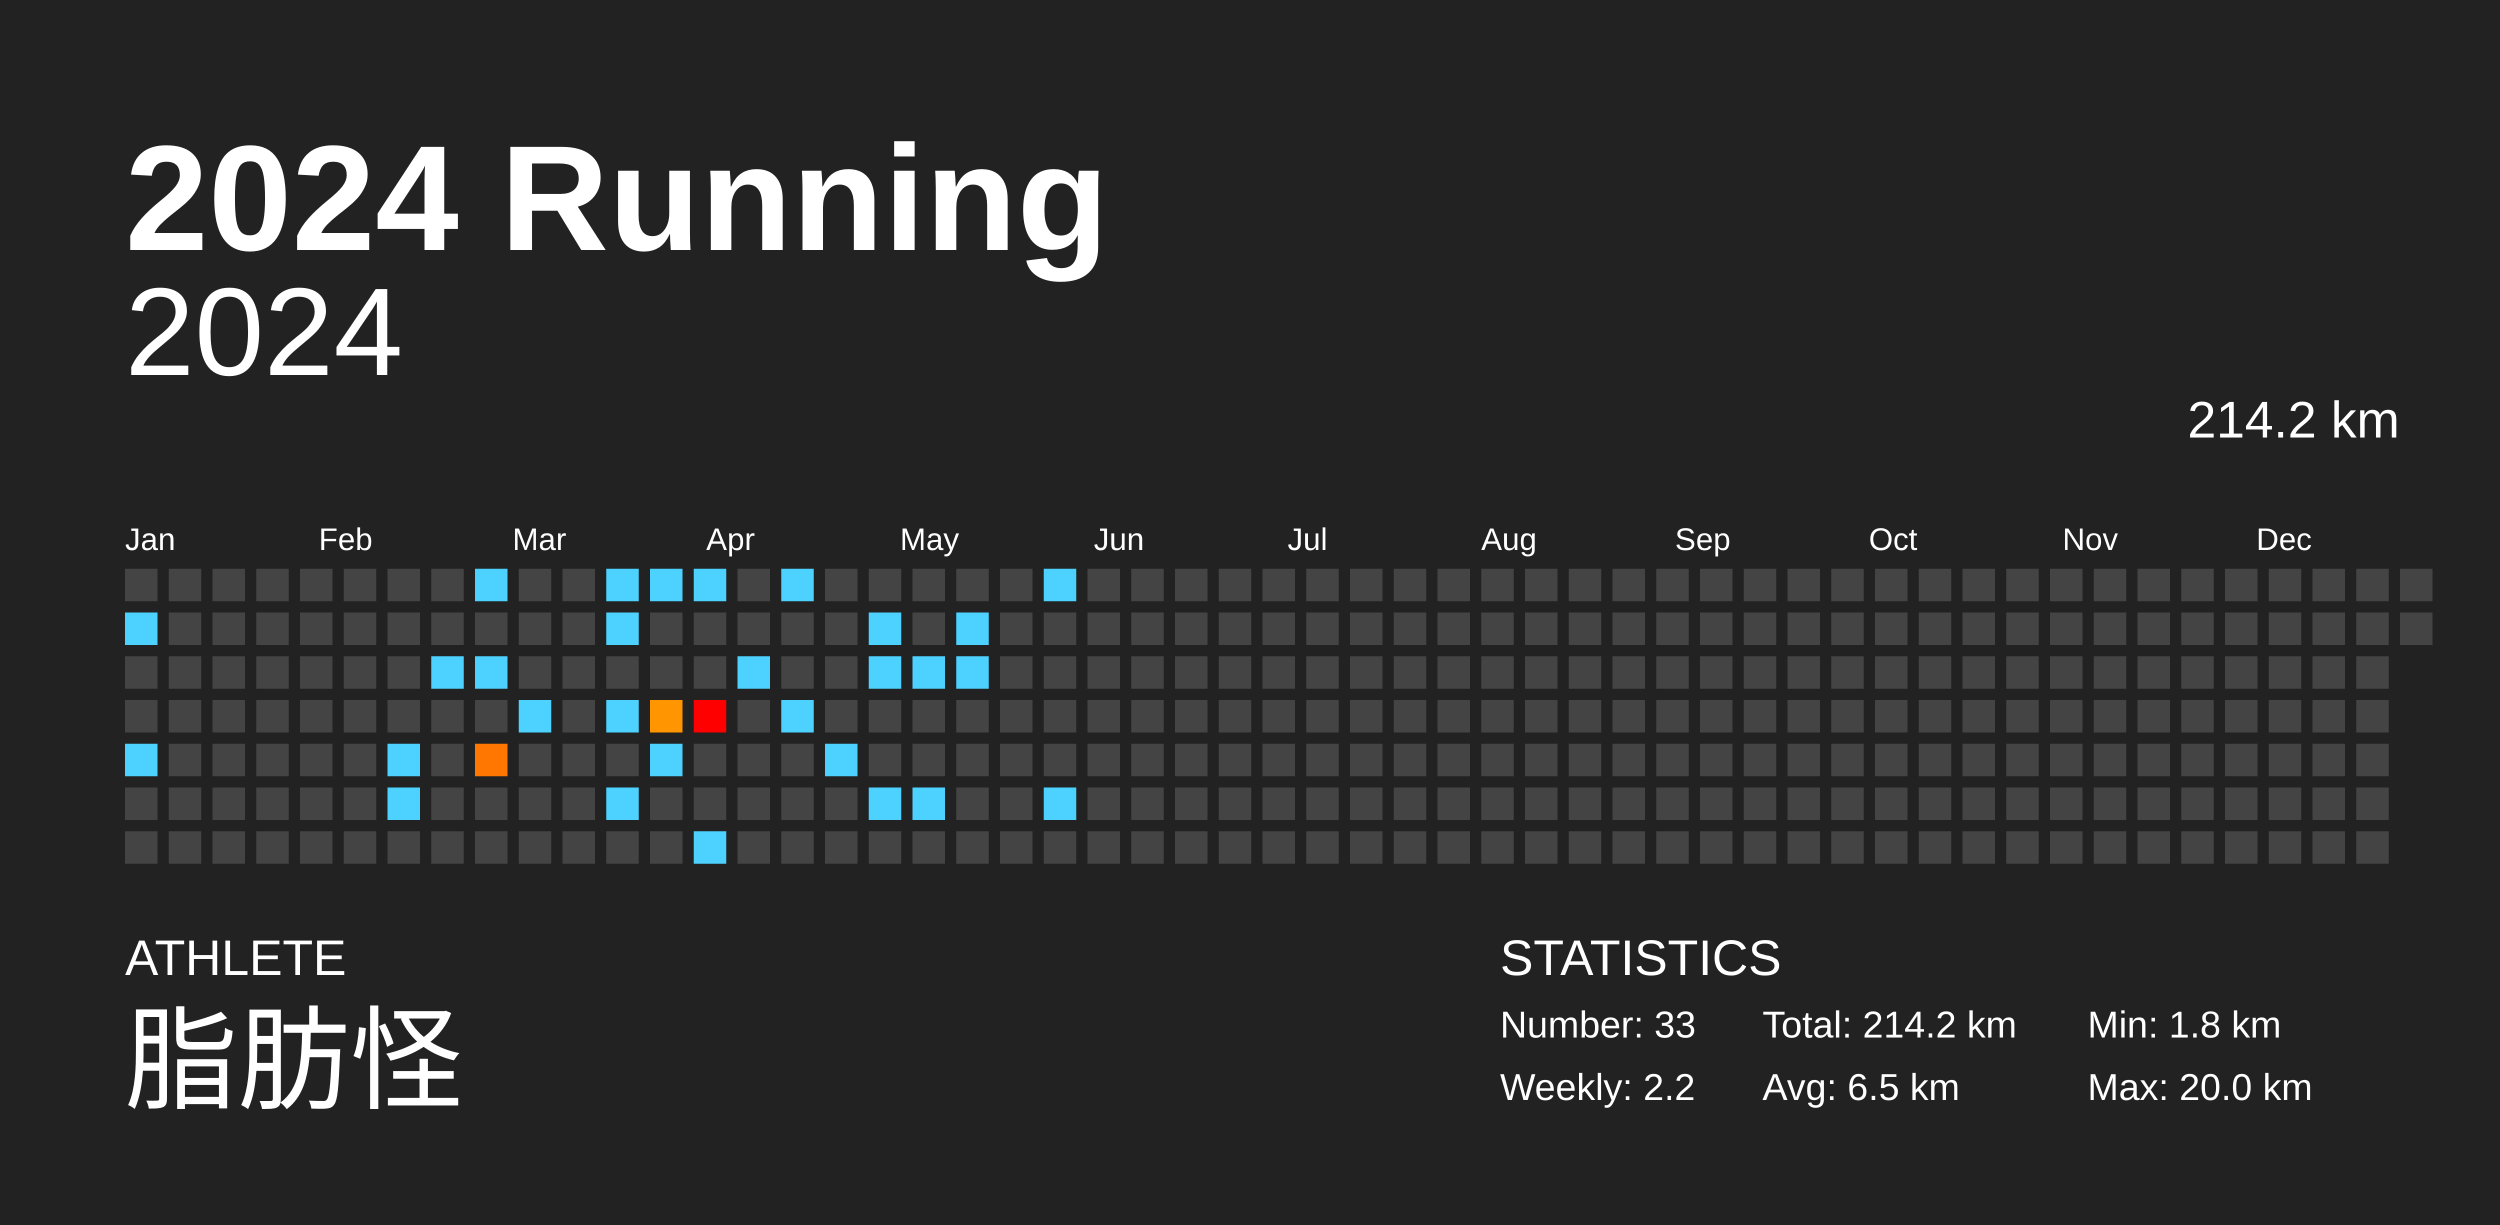
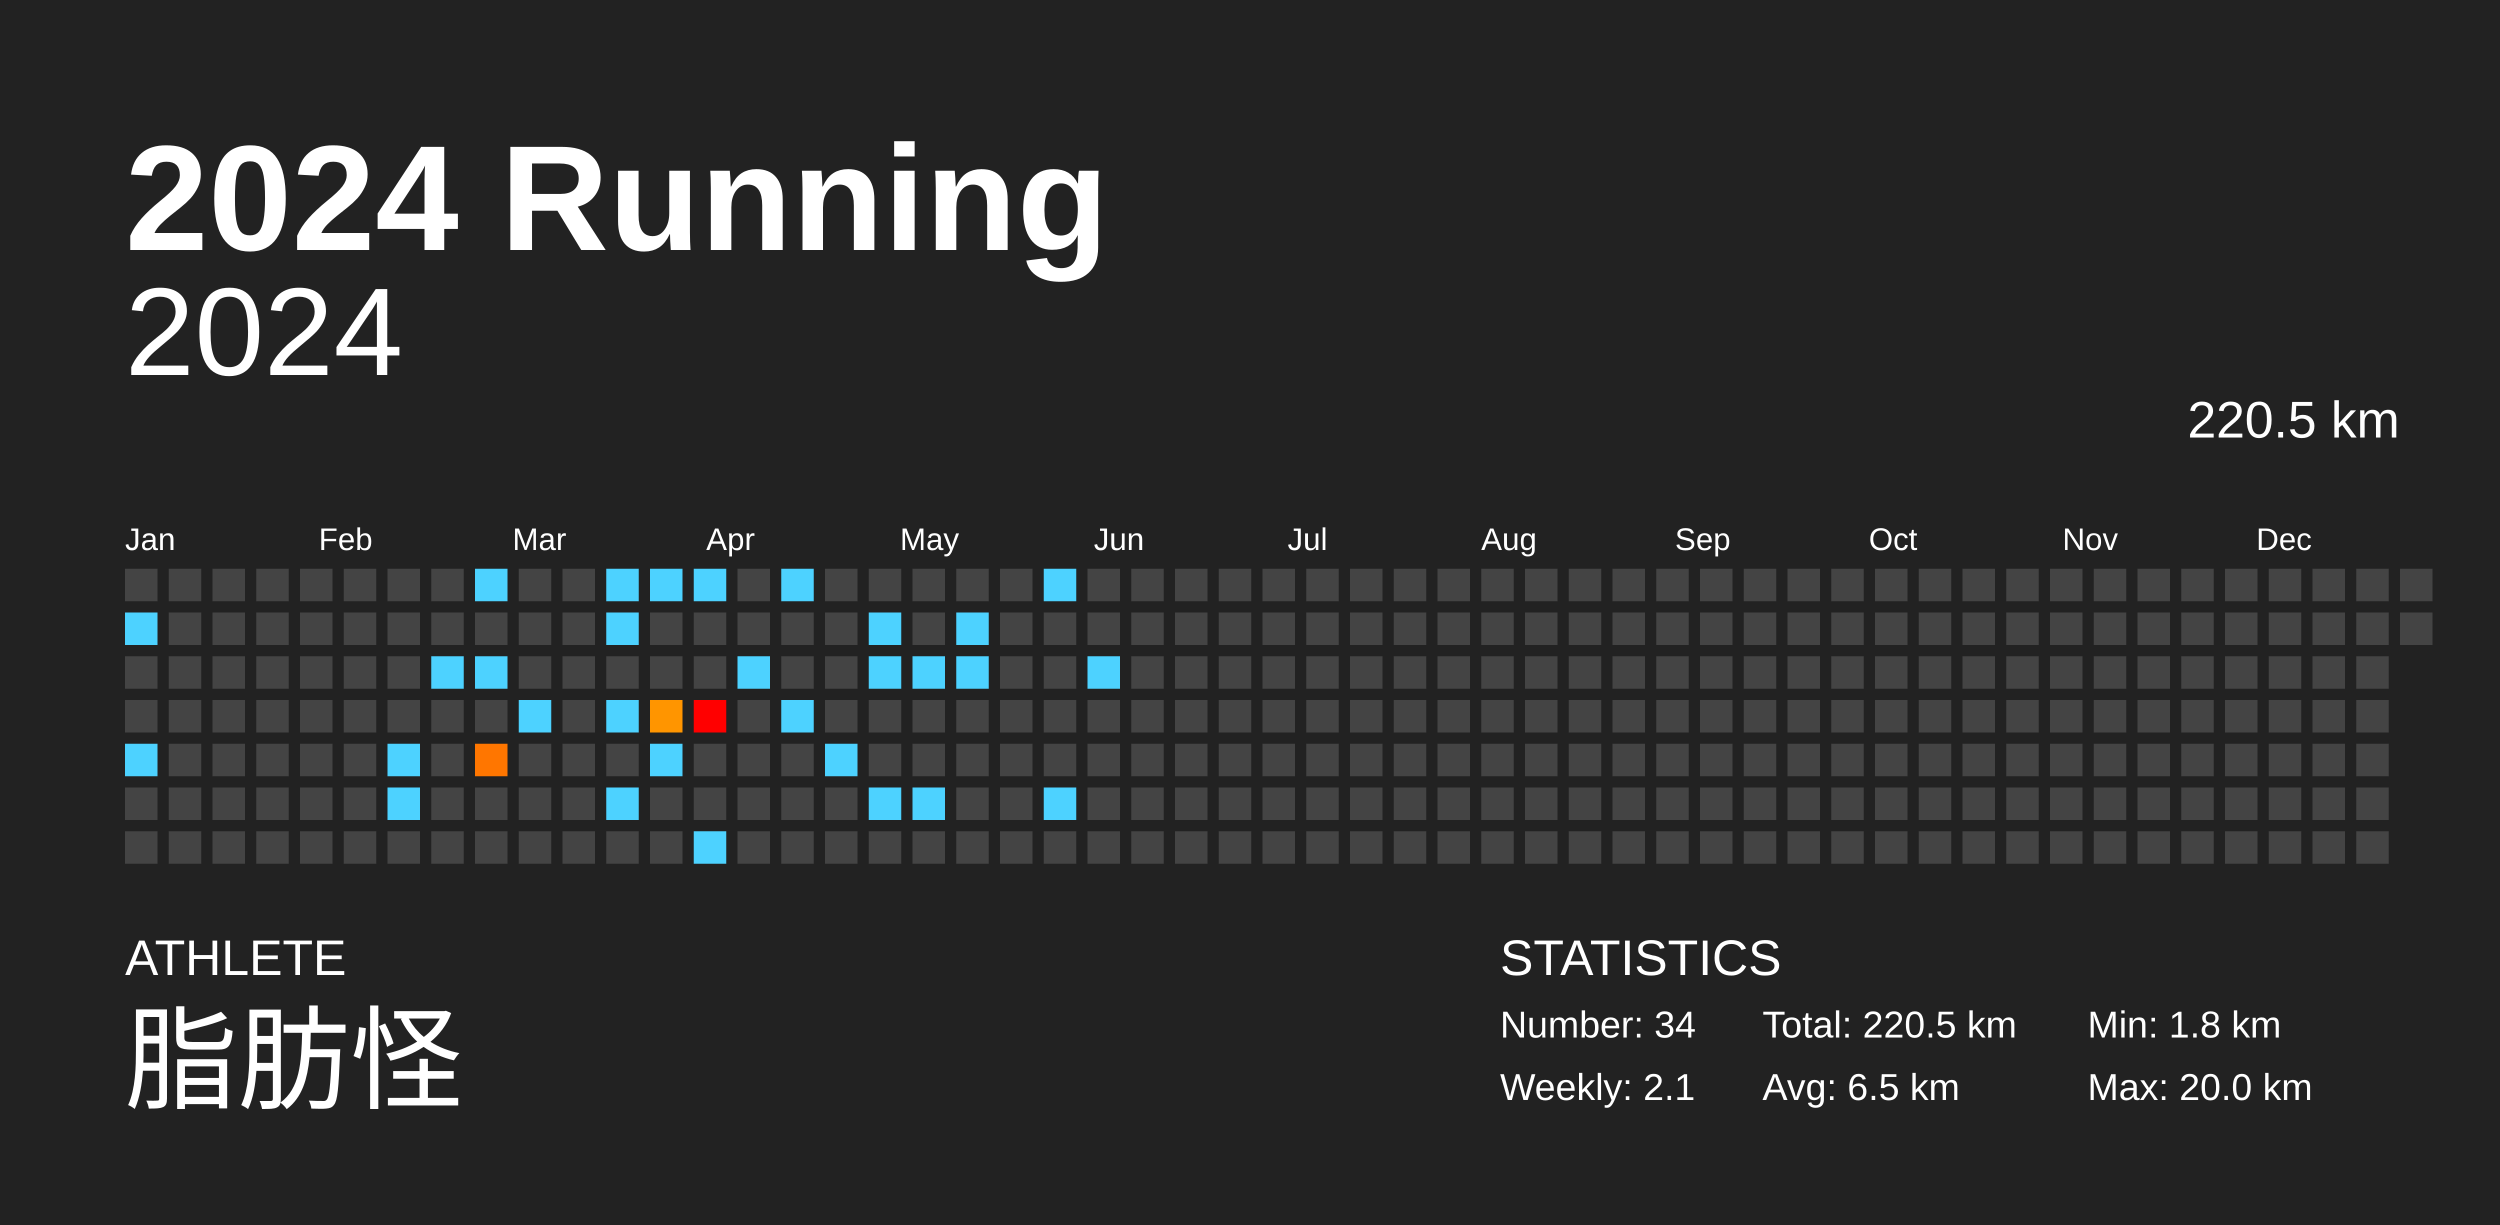
<svg xmlns="http://www.w3.org/2000/svg" baseProfile="full" height="98mm" version="1.1" viewBox="0,0,200,98" width="200mm">
  <defs />
  <rect fill="#222222" height="98" width="200" x="0" y="0" />
  <text fill="#FFFFFF" style="font-size:12px; font-family:Arial; font-weight:bold;" x="10" y="20">2024 Running</text>
  <text fill="#FFFFFF" style="font-size:4px; font-family:Arial" x="10" y="78">ATHLETE</text>
  <text fill="#FFFFFF" style="font-size:9px; font-family:Arial" x="10" y="88">脂肪怪</text>
  <text fill="#FFFFFF" style="font-size:4px; font-family:Arial" x="120" y="78">STATISTICS</text>
-   <text fill="#FFFFFF" style="font-size:3px; font-family:Arial" x="120" y="83">Number: 33</text>
-   <text fill="#FFFFFF" style="font-size:3px; font-family:Arial" x="120" y="88">Weekly: 2.2</text>
-   <text fill="#FFFFFF" style="font-size:3px; font-family:Arial" x="141" y="83">Total: 214.2 km</text>
+   <text fill="#FFFFFF" style="font-size:3px; font-family:Arial" x="120" y="83">Number: 34</text>
+   <text fill="#FFFFFF" style="font-size:3px; font-family:Arial" x="120" y="88">Weekly: 2.1</text>
+   <text fill="#FFFFFF" style="font-size:3px; font-family:Arial" x="141" y="83">Total: 220.5 km</text>
  <text fill="#FFFFFF" style="font-size:3px; font-family:Arial" x="141" y="88">Avg: 6.5 km</text>
  <text fill="#FFFFFF" style="font-size:3px; font-family:Arial" x="167" y="83">Min: 1.8 km</text>
  <text fill="#FFFFFF" style="font-size:3px; font-family:Arial" x="167" y="88">Max: 20.0 km</text>
  <text alignment-baseline="hanging" fill="#FFFFFF" style="font-size:10.0px; font-family:Arial;" x="10" y="30">2024</text>
-   <text alignment-baseline="hanging" fill="#FFFFFF" style="font-size:4.125px; font-family:Arial;" x="175" y="35">214.2 km</text>
+   <text alignment-baseline="hanging" fill="#FFFFFF" style="font-size:4.125px; font-family:Arial;" x="175" y="35">220.5 km</text>
  <text fill="#FFFFFF" style="font-size:2.5px; font-family:Arial" x="10.0" y="44">Jan</text>
  <text fill="#FFFFFF" style="font-size:2.5px; font-family:Arial" x="25.5" y="44">Feb</text>
  <text fill="#FFFFFF" style="font-size:2.5px; font-family:Arial" x="41.0" y="44">Mar</text>
  <text fill="#FFFFFF" style="font-size:2.5px; font-family:Arial" x="56.5" y="44">Apr</text>
  <text fill="#FFFFFF" style="font-size:2.5px; font-family:Arial" x="72.0" y="44">May</text>
  <text fill="#FFFFFF" style="font-size:2.5px; font-family:Arial" x="87.5" y="44">Jun</text>
  <text fill="#FFFFFF" style="font-size:2.5px; font-family:Arial" x="103.0" y="44">Jul</text>
  <text fill="#FFFFFF" style="font-size:2.5px; font-family:Arial" x="118.5" y="44">Aug</text>
  <text fill="#FFFFFF" style="font-size:2.5px; font-family:Arial" x="134.0" y="44">Sep</text>
  <text fill="#FFFFFF" style="font-size:2.5px; font-family:Arial" x="149.5" y="44">Oct</text>
  <text fill="#FFFFFF" style="font-size:2.5px; font-family:Arial" x="165.0" y="44">Nov</text>
  <text fill="#FFFFFF" style="font-size:2.5px; font-family:Arial" x="180.5" y="44">Dec</text>
  <rect fill="#444444" height="2.6" width="2.6" x="10.0" y="45.5" />
  <rect fill="#4dd2ff" height="2.6" width="2.6" x="10.0" y="49.0" />
  <rect fill="#444444" height="2.6" width="2.6" x="10.0" y="52.5" />
  <rect fill="#444444" height="2.6" width="2.6" x="10.0" y="56.0" />
  <rect fill="#4dd2ff" height="2.6" width="2.6" x="10.0" y="59.5" />
  <rect fill="#444444" height="2.6" width="2.6" x="10.0" y="63.0" />
  <rect fill="#444444" height="2.6" width="2.6" x="10.0" y="66.5" />
  <rect fill="#444444" height="2.6" width="2.6" x="13.5" y="45.5" />
  <rect fill="#444444" height="2.6" width="2.6" x="13.5" y="49.0" />
  <rect fill="#444444" height="2.6" width="2.6" x="13.5" y="52.5" />
  <rect fill="#444444" height="2.6" width="2.6" x="13.5" y="56.0" />
  <rect fill="#444444" height="2.6" width="2.6" x="13.5" y="59.5" />
  <rect fill="#444444" height="2.6" width="2.6" x="13.5" y="63.0" />
  <rect fill="#444444" height="2.6" width="2.6" x="13.5" y="66.5" />
  <rect fill="#444444" height="2.6" width="2.6" x="17.0" y="45.5" />
  <rect fill="#444444" height="2.6" width="2.6" x="17.0" y="49.0" />
  <rect fill="#444444" height="2.6" width="2.6" x="17.0" y="52.5" />
  <rect fill="#444444" height="2.6" width="2.6" x="17.0" y="56.0" />
  <rect fill="#444444" height="2.6" width="2.6" x="17.0" y="59.5" />
  <rect fill="#444444" height="2.6" width="2.6" x="17.0" y="63.0" />
  <rect fill="#444444" height="2.6" width="2.6" x="17.0" y="66.5" />
  <rect fill="#444444" height="2.6" width="2.6" x="20.5" y="45.5" />
  <rect fill="#444444" height="2.6" width="2.6" x="20.5" y="49.0" />
  <rect fill="#444444" height="2.6" width="2.6" x="20.5" y="52.5" />
  <rect fill="#444444" height="2.6" width="2.6" x="20.5" y="56.0" />
  <rect fill="#444444" height="2.6" width="2.6" x="20.5" y="59.5" />
  <rect fill="#444444" height="2.6" width="2.6" x="20.5" y="63.0" />
  <rect fill="#444444" height="2.6" width="2.6" x="20.5" y="66.5" />
  <rect fill="#444444" height="2.6" width="2.6" x="24.0" y="45.5" />
  <rect fill="#444444" height="2.6" width="2.6" x="24.0" y="49.0" />
  <rect fill="#444444" height="2.6" width="2.6" x="24.0" y="52.5" />
  <rect fill="#444444" height="2.6" width="2.6" x="24.0" y="56.0" />
  <rect fill="#444444" height="2.6" width="2.6" x="24.0" y="59.5" />
  <rect fill="#444444" height="2.6" width="2.6" x="24.0" y="63.0" />
  <rect fill="#444444" height="2.6" width="2.6" x="24.0" y="66.5" />
  <rect fill="#444444" height="2.6" width="2.6" x="27.5" y="45.5" />
  <rect fill="#444444" height="2.6" width="2.6" x="27.5" y="49.0" />
  <rect fill="#444444" height="2.6" width="2.6" x="27.5" y="52.5" />
  <rect fill="#444444" height="2.6" width="2.6" x="27.5" y="56.0" />
  <rect fill="#444444" height="2.6" width="2.6" x="27.5" y="59.5" />
  <rect fill="#444444" height="2.6" width="2.6" x="27.5" y="63.0" />
  <rect fill="#444444" height="2.6" width="2.6" x="27.5" y="66.5" />
  <rect fill="#444444" height="2.6" width="2.6" x="31.0" y="45.5" />
  <rect fill="#444444" height="2.6" width="2.6" x="31.0" y="49.0" />
  <rect fill="#444444" height="2.6" width="2.6" x="31.0" y="52.5" />
  <rect fill="#444444" height="2.6" width="2.6" x="31.0" y="56.0" />
  <rect fill="#4dd2ff" height="2.6" width="2.6" x="31.0" y="59.5" />
  <rect fill="#4dd2ff" height="2.6" width="2.6" x="31.0" y="63.0" />
  <rect fill="#444444" height="2.6" width="2.6" x="31.0" y="66.5" />
  <rect fill="#444444" height="2.6" width="2.6" x="34.5" y="45.5" />
  <rect fill="#444444" height="2.6" width="2.6" x="34.5" y="49.0" />
  <rect fill="#4dd2ff" height="2.6" width="2.6" x="34.5" y="52.5" />
  <rect fill="#444444" height="2.6" width="2.6" x="34.5" y="56.0" />
  <rect fill="#444444" height="2.6" width="2.6" x="34.5" y="59.5" />
  <rect fill="#444444" height="2.6" width="2.6" x="34.5" y="63.0" />
  <rect fill="#444444" height="2.6" width="2.6" x="34.5" y="66.5" />
  <rect fill="#4dd2ff" height="2.6" width="2.6" x="38.0" y="45.5" />
  <rect fill="#444444" height="2.6" width="2.6" x="38.0" y="49.0" />
  <rect fill="#4dd2ff" height="2.6" width="2.6" x="38.0" y="52.5" />
  <rect fill="#444444" height="2.6" width="2.6" x="38.0" y="56.0" />
  <rect fill="#ff7600" height="2.6" width="2.6" x="38.0" y="59.5" />
  <rect fill="#444444" height="2.6" width="2.6" x="38.0" y="63.0" />
  <rect fill="#444444" height="2.6" width="2.6" x="38.0" y="66.5" />
  <rect fill="#444444" height="2.6" width="2.6" x="41.5" y="45.5" />
  <rect fill="#444444" height="2.6" width="2.6" x="41.5" y="49.0" />
  <rect fill="#444444" height="2.6" width="2.6" x="41.5" y="52.5" />
  <rect fill="#4dd2ff" height="2.6" width="2.6" x="41.5" y="56.0" />
  <rect fill="#444444" height="2.6" width="2.6" x="41.5" y="59.5" />
  <rect fill="#444444" height="2.6" width="2.6" x="41.5" y="63.0" />
  <rect fill="#444444" height="2.6" width="2.6" x="41.5" y="66.5" />
  <rect fill="#444444" height="2.6" width="2.6" x="45.0" y="45.5" />
  <rect fill="#444444" height="2.6" width="2.6" x="45.0" y="49.0" />
  <rect fill="#444444" height="2.6" width="2.6" x="45.0" y="52.5" />
  <rect fill="#444444" height="2.6" width="2.6" x="45.0" y="56.0" />
  <rect fill="#444444" height="2.6" width="2.6" x="45.0" y="59.5" />
  <rect fill="#444444" height="2.6" width="2.6" x="45.0" y="63.0" />
  <rect fill="#444444" height="2.6" width="2.6" x="45.0" y="66.5" />
  <rect fill="#4dd2ff" height="2.6" width="2.6" x="48.5" y="45.5" />
  <rect fill="#4dd2ff" height="2.6" width="2.6" x="48.5" y="49.0" />
  <rect fill="#444444" height="2.6" width="2.6" x="48.5" y="52.5" />
  <rect fill="#4dd2ff" height="2.6" width="2.6" x="48.5" y="56.0" />
  <rect fill="#444444" height="2.6" width="2.6" x="48.5" y="59.5" />
  <rect fill="#4dd2ff" height="2.6" width="2.6" x="48.5" y="63.0" />
  <rect fill="#444444" height="2.6" width="2.6" x="48.5" y="66.5" />
  <rect fill="#4dd2ff" height="2.6" width="2.6" x="52.0" y="45.5" />
  <rect fill="#444444" height="2.6" width="2.6" x="52.0" y="49.0" />
  <rect fill="#444444" height="2.6" width="2.6" x="52.0" y="52.5" />
  <rect fill="#ff9500" height="2.6" width="2.6" x="52.0" y="56.0" />
  <rect fill="#4dd2ff" height="2.6" width="2.6" x="52.0" y="59.5" />
  <rect fill="#444444" height="2.6" width="2.6" x="52.0" y="63.0" />
  <rect fill="#444444" height="2.6" width="2.6" x="52.0" y="66.5" />
  <rect fill="#4dd2ff" height="2.6" width="2.6" x="55.5" y="45.5" />
  <rect fill="#444444" height="2.6" width="2.6" x="55.5" y="49.0" />
  <rect fill="#444444" height="2.6" width="2.6" x="55.5" y="52.5" />
  <rect fill="red" height="2.6" width="2.6" x="55.5" y="56.0" />
  <rect fill="#444444" height="2.6" width="2.6" x="55.5" y="59.5" />
  <rect fill="#444444" height="2.6" width="2.6" x="55.5" y="63.0" />
  <rect fill="#4dd2ff" height="2.6" width="2.6" x="55.5" y="66.5" />
  <rect fill="#444444" height="2.6" width="2.6" x="59.0" y="45.5" />
  <rect fill="#444444" height="2.6" width="2.6" x="59.0" y="49.0" />
  <rect fill="#4dd2ff" height="2.6" width="2.6" x="59.0" y="52.5" />
  <rect fill="#444444" height="2.6" width="2.6" x="59.0" y="56.0" />
  <rect fill="#444444" height="2.6" width="2.6" x="59.0" y="59.5" />
  <rect fill="#444444" height="2.6" width="2.6" x="59.0" y="63.0" />
  <rect fill="#444444" height="2.6" width="2.6" x="59.0" y="66.5" />
  <rect fill="#4dd2ff" height="2.6" width="2.6" x="62.5" y="45.5" />
  <rect fill="#444444" height="2.6" width="2.6" x="62.5" y="49.0" />
  <rect fill="#444444" height="2.6" width="2.6" x="62.5" y="52.5" />
  <rect fill="#4dd2ff" height="2.6" width="2.6" x="62.5" y="56.0" />
  <rect fill="#444444" height="2.6" width="2.6" x="62.5" y="59.5" />
  <rect fill="#444444" height="2.6" width="2.6" x="62.5" y="63.0" />
  <rect fill="#444444" height="2.6" width="2.6" x="62.5" y="66.5" />
  <rect fill="#444444" height="2.6" width="2.6" x="66.0" y="45.5" />
  <rect fill="#444444" height="2.6" width="2.6" x="66.0" y="49.0" />
  <rect fill="#444444" height="2.6" width="2.6" x="66.0" y="52.5" />
  <rect fill="#444444" height="2.6" width="2.6" x="66.0" y="56.0" />
  <rect fill="#4dd2ff" height="2.6" width="2.6" x="66.0" y="59.5" />
  <rect fill="#444444" height="2.6" width="2.6" x="66.0" y="63.0" />
  <rect fill="#444444" height="2.6" width="2.6" x="66.0" y="66.5" />
  <rect fill="#444444" height="2.6" width="2.6" x="69.5" y="45.5" />
  <rect fill="#4dd2ff" height="2.6" width="2.6" x="69.5" y="49.0" />
  <rect fill="#4dd2ff" height="2.6" width="2.6" x="69.5" y="52.5" />
  <rect fill="#444444" height="2.6" width="2.6" x="69.5" y="56.0" />
  <rect fill="#444444" height="2.6" width="2.6" x="69.5" y="59.5" />
  <rect fill="#4dd2ff" height="2.6" width="2.6" x="69.5" y="63.0" />
  <rect fill="#444444" height="2.6" width="2.6" x="69.5" y="66.5" />
  <rect fill="#444444" height="2.6" width="2.6" x="73.0" y="45.5" />
  <rect fill="#444444" height="2.6" width="2.6" x="73.0" y="49.0" />
  <rect fill="#4dd2ff" height="2.6" width="2.6" x="73.0" y="52.5" />
  <rect fill="#444444" height="2.6" width="2.6" x="73.0" y="56.0" />
  <rect fill="#444444" height="2.6" width="2.6" x="73.0" y="59.5" />
  <rect fill="#4dd2ff" height="2.6" width="2.6" x="73.0" y="63.0" />
  <rect fill="#444444" height="2.6" width="2.6" x="73.0" y="66.5" />
  <rect fill="#444444" height="2.6" width="2.6" x="76.5" y="45.5" />
  <rect fill="#4dd2ff" height="2.6" width="2.6" x="76.5" y="49.0" />
  <rect fill="#4dd2ff" height="2.6" width="2.6" x="76.5" y="52.5" />
  <rect fill="#444444" height="2.6" width="2.6" x="76.5" y="56.0" />
  <rect fill="#444444" height="2.6" width="2.6" x="76.5" y="59.5" />
  <rect fill="#444444" height="2.6" width="2.6" x="76.5" y="63.0" />
  <rect fill="#444444" height="2.6" width="2.6" x="76.5" y="66.5" />
  <rect fill="#444444" height="2.6" width="2.6" x="80.0" y="45.5" />
  <rect fill="#444444" height="2.6" width="2.6" x="80.0" y="49.0" />
  <rect fill="#444444" height="2.6" width="2.6" x="80.0" y="52.5" />
  <rect fill="#444444" height="2.6" width="2.6" x="80.0" y="56.0" />
  <rect fill="#444444" height="2.6" width="2.6" x="80.0" y="59.5" />
  <rect fill="#444444" height="2.6" width="2.6" x="80.0" y="63.0" />
  <rect fill="#444444" height="2.6" width="2.6" x="80.0" y="66.5" />
  <rect fill="#4dd2ff" height="2.6" width="2.6" x="83.5" y="45.5" />
  <rect fill="#444444" height="2.6" width="2.6" x="83.5" y="49.0" />
  <rect fill="#444444" height="2.6" width="2.6" x="83.5" y="52.5" />
  <rect fill="#444444" height="2.6" width="2.6" x="83.5" y="56.0" />
  <rect fill="#444444" height="2.6" width="2.6" x="83.5" y="59.5" />
  <rect fill="#4dd2ff" height="2.6" width="2.6" x="83.5" y="63.0" />
  <rect fill="#444444" height="2.6" width="2.6" x="83.5" y="66.5" />
  <rect fill="#444444" height="2.6" width="2.6" x="87.0" y="45.5" />
  <rect fill="#444444" height="2.6" width="2.6" x="87.0" y="49.0" />
-   <rect fill="#444444" height="2.6" width="2.6" x="87.0" y="52.5" />
+   <rect fill="#4dd2ff" height="2.6" width="2.6" x="87.0" y="52.5" />
  <rect fill="#444444" height="2.6" width="2.6" x="87.0" y="56.0" />
  <rect fill="#444444" height="2.6" width="2.6" x="87.0" y="59.5" />
  <rect fill="#444444" height="2.6" width="2.6" x="87.0" y="63.0" />
  <rect fill="#444444" height="2.6" width="2.6" x="87.0" y="66.5" />
  <rect fill="#444444" height="2.6" width="2.6" x="90.5" y="45.5" />
  <rect fill="#444444" height="2.6" width="2.6" x="90.5" y="49.0" />
  <rect fill="#444444" height="2.6" width="2.6" x="90.5" y="52.5" />
  <rect fill="#444444" height="2.6" width="2.6" x="90.5" y="56.0" />
  <rect fill="#444444" height="2.6" width="2.6" x="90.5" y="59.5" />
  <rect fill="#444444" height="2.6" width="2.6" x="90.5" y="63.0" />
  <rect fill="#444444" height="2.6" width="2.6" x="90.5" y="66.5" />
  <rect fill="#444444" height="2.6" width="2.6" x="94.0" y="45.5" />
  <rect fill="#444444" height="2.6" width="2.6" x="94.0" y="49.0" />
  <rect fill="#444444" height="2.6" width="2.6" x="94.0" y="52.5" />
  <rect fill="#444444" height="2.6" width="2.6" x="94.0" y="56.0" />
  <rect fill="#444444" height="2.6" width="2.6" x="94.0" y="59.5" />
  <rect fill="#444444" height="2.6" width="2.6" x="94.0" y="63.0" />
  <rect fill="#444444" height="2.6" width="2.6" x="94.0" y="66.5" />
  <rect fill="#444444" height="2.6" width="2.6" x="97.5" y="45.5" />
  <rect fill="#444444" height="2.6" width="2.6" x="97.5" y="49.0" />
  <rect fill="#444444" height="2.6" width="2.6" x="97.5" y="52.5" />
  <rect fill="#444444" height="2.6" width="2.6" x="97.5" y="56.0" />
  <rect fill="#444444" height="2.6" width="2.6" x="97.5" y="59.5" />
  <rect fill="#444444" height="2.6" width="2.6" x="97.5" y="63.0" />
  <rect fill="#444444" height="2.6" width="2.6" x="97.5" y="66.5" />
  <rect fill="#444444" height="2.6" width="2.6" x="101.0" y="45.5" />
  <rect fill="#444444" height="2.6" width="2.6" x="101.0" y="49.0" />
  <rect fill="#444444" height="2.6" width="2.6" x="101.0" y="52.5" />
  <rect fill="#444444" height="2.6" width="2.6" x="101.0" y="56.0" />
  <rect fill="#444444" height="2.6" width="2.6" x="101.0" y="59.5" />
  <rect fill="#444444" height="2.6" width="2.6" x="101.0" y="63.0" />
  <rect fill="#444444" height="2.6" width="2.6" x="101.0" y="66.5" />
  <rect fill="#444444" height="2.6" width="2.6" x="104.5" y="45.5" />
  <rect fill="#444444" height="2.6" width="2.6" x="104.5" y="49.0" />
  <rect fill="#444444" height="2.6" width="2.6" x="104.5" y="52.5" />
  <rect fill="#444444" height="2.6" width="2.6" x="104.5" y="56.0" />
  <rect fill="#444444" height="2.6" width="2.6" x="104.5" y="59.5" />
  <rect fill="#444444" height="2.6" width="2.6" x="104.5" y="63.0" />
  <rect fill="#444444" height="2.6" width="2.6" x="104.5" y="66.5" />
  <rect fill="#444444" height="2.6" width="2.6" x="108.0" y="45.5" />
  <rect fill="#444444" height="2.6" width="2.6" x="108.0" y="49.0" />
  <rect fill="#444444" height="2.6" width="2.6" x="108.0" y="52.5" />
  <rect fill="#444444" height="2.6" width="2.6" x="108.0" y="56.0" />
  <rect fill="#444444" height="2.6" width="2.6" x="108.0" y="59.5" />
  <rect fill="#444444" height="2.6" width="2.6" x="108.0" y="63.0" />
  <rect fill="#444444" height="2.6" width="2.6" x="108.0" y="66.5" />
  <rect fill="#444444" height="2.6" width="2.6" x="111.5" y="45.5" />
  <rect fill="#444444" height="2.6" width="2.6" x="111.5" y="49.0" />
  <rect fill="#444444" height="2.6" width="2.6" x="111.5" y="52.5" />
  <rect fill="#444444" height="2.6" width="2.6" x="111.5" y="56.0" />
  <rect fill="#444444" height="2.6" width="2.6" x="111.5" y="59.5" />
  <rect fill="#444444" height="2.6" width="2.6" x="111.5" y="63.0" />
  <rect fill="#444444" height="2.6" width="2.6" x="111.5" y="66.5" />
  <rect fill="#444444" height="2.6" width="2.6" x="115.0" y="45.5" />
  <rect fill="#444444" height="2.6" width="2.6" x="115.0" y="49.0" />
  <rect fill="#444444" height="2.6" width="2.6" x="115.0" y="52.5" />
  <rect fill="#444444" height="2.6" width="2.6" x="115.0" y="56.0" />
  <rect fill="#444444" height="2.6" width="2.6" x="115.0" y="59.5" />
  <rect fill="#444444" height="2.6" width="2.6" x="115.0" y="63.0" />
  <rect fill="#444444" height="2.6" width="2.6" x="115.0" y="66.5" />
  <rect fill="#444444" height="2.6" width="2.6" x="118.5" y="45.5" />
  <rect fill="#444444" height="2.6" width="2.6" x="118.5" y="49.0" />
  <rect fill="#444444" height="2.6" width="2.6" x="118.5" y="52.5" />
  <rect fill="#444444" height="2.6" width="2.6" x="118.5" y="56.0" />
  <rect fill="#444444" height="2.6" width="2.6" x="118.5" y="59.5" />
  <rect fill="#444444" height="2.6" width="2.6" x="118.5" y="63.0" />
  <rect fill="#444444" height="2.6" width="2.6" x="118.5" y="66.5" />
  <rect fill="#444444" height="2.6" width="2.6" x="122.0" y="45.5" />
  <rect fill="#444444" height="2.6" width="2.6" x="122.0" y="49.0" />
  <rect fill="#444444" height="2.6" width="2.6" x="122.0" y="52.5" />
  <rect fill="#444444" height="2.6" width="2.6" x="122.0" y="56.0" />
  <rect fill="#444444" height="2.6" width="2.6" x="122.0" y="59.5" />
  <rect fill="#444444" height="2.6" width="2.6" x="122.0" y="63.0" />
  <rect fill="#444444" height="2.6" width="2.6" x="122.0" y="66.5" />
  <rect fill="#444444" height="2.6" width="2.6" x="125.5" y="45.5" />
  <rect fill="#444444" height="2.6" width="2.6" x="125.5" y="49.0" />
  <rect fill="#444444" height="2.6" width="2.6" x="125.5" y="52.5" />
  <rect fill="#444444" height="2.6" width="2.6" x="125.5" y="56.0" />
  <rect fill="#444444" height="2.6" width="2.6" x="125.5" y="59.5" />
  <rect fill="#444444" height="2.6" width="2.6" x="125.5" y="63.0" />
  <rect fill="#444444" height="2.6" width="2.6" x="125.5" y="66.5" />
  <rect fill="#444444" height="2.6" width="2.6" x="129.0" y="45.5" />
  <rect fill="#444444" height="2.6" width="2.6" x="129.0" y="49.0" />
  <rect fill="#444444" height="2.6" width="2.6" x="129.0" y="52.5" />
  <rect fill="#444444" height="2.6" width="2.6" x="129.0" y="56.0" />
  <rect fill="#444444" height="2.6" width="2.6" x="129.0" y="59.5" />
  <rect fill="#444444" height="2.6" width="2.6" x="129.0" y="63.0" />
  <rect fill="#444444" height="2.6" width="2.6" x="129.0" y="66.5" />
  <rect fill="#444444" height="2.6" width="2.6" x="132.5" y="45.5" />
  <rect fill="#444444" height="2.6" width="2.6" x="132.5" y="49.0" />
  <rect fill="#444444" height="2.6" width="2.6" x="132.5" y="52.5" />
  <rect fill="#444444" height="2.6" width="2.6" x="132.5" y="56.0" />
  <rect fill="#444444" height="2.6" width="2.6" x="132.5" y="59.5" />
  <rect fill="#444444" height="2.6" width="2.6" x="132.5" y="63.0" />
  <rect fill="#444444" height="2.6" width="2.6" x="132.5" y="66.5" />
  <rect fill="#444444" height="2.6" width="2.6" x="136.0" y="45.5" />
  <rect fill="#444444" height="2.6" width="2.6" x="136.0" y="49.0" />
  <rect fill="#444444" height="2.6" width="2.6" x="136.0" y="52.5" />
  <rect fill="#444444" height="2.6" width="2.6" x="136.0" y="56.0" />
  <rect fill="#444444" height="2.6" width="2.6" x="136.0" y="59.5" />
  <rect fill="#444444" height="2.6" width="2.6" x="136.0" y="63.0" />
  <rect fill="#444444" height="2.6" width="2.6" x="136.0" y="66.5" />
  <rect fill="#444444" height="2.6" width="2.6" x="139.5" y="45.5" />
  <rect fill="#444444" height="2.6" width="2.6" x="139.5" y="49.0" />
  <rect fill="#444444" height="2.6" width="2.6" x="139.5" y="52.5" />
  <rect fill="#444444" height="2.6" width="2.6" x="139.5" y="56.0" />
  <rect fill="#444444" height="2.6" width="2.6" x="139.5" y="59.5" />
  <rect fill="#444444" height="2.6" width="2.6" x="139.5" y="63.0" />
  <rect fill="#444444" height="2.6" width="2.6" x="139.5" y="66.5" />
  <rect fill="#444444" height="2.6" width="2.6" x="143.0" y="45.5" />
  <rect fill="#444444" height="2.6" width="2.6" x="143.0" y="49.0" />
  <rect fill="#444444" height="2.6" width="2.6" x="143.0" y="52.5" />
  <rect fill="#444444" height="2.6" width="2.6" x="143.0" y="56.0" />
  <rect fill="#444444" height="2.6" width="2.6" x="143.0" y="59.5" />
  <rect fill="#444444" height="2.6" width="2.6" x="143.0" y="63.0" />
  <rect fill="#444444" height="2.6" width="2.6" x="143.0" y="66.5" />
  <rect fill="#444444" height="2.6" width="2.6" x="146.5" y="45.5" />
  <rect fill="#444444" height="2.6" width="2.6" x="146.5" y="49.0" />
  <rect fill="#444444" height="2.6" width="2.6" x="146.5" y="52.5" />
  <rect fill="#444444" height="2.6" width="2.6" x="146.5" y="56.0" />
  <rect fill="#444444" height="2.6" width="2.6" x="146.5" y="59.5" />
  <rect fill="#444444" height="2.6" width="2.6" x="146.5" y="63.0" />
  <rect fill="#444444" height="2.6" width="2.6" x="146.5" y="66.5" />
  <rect fill="#444444" height="2.6" width="2.6" x="150.0" y="45.5" />
  <rect fill="#444444" height="2.6" width="2.6" x="150.0" y="49.0" />
  <rect fill="#444444" height="2.6" width="2.6" x="150.0" y="52.5" />
  <rect fill="#444444" height="2.6" width="2.6" x="150.0" y="56.0" />
  <rect fill="#444444" height="2.6" width="2.6" x="150.0" y="59.5" />
  <rect fill="#444444" height="2.6" width="2.6" x="150.0" y="63.0" />
  <rect fill="#444444" height="2.6" width="2.6" x="150.0" y="66.5" />
  <rect fill="#444444" height="2.6" width="2.6" x="153.5" y="45.5" />
  <rect fill="#444444" height="2.6" width="2.6" x="153.5" y="49.0" />
  <rect fill="#444444" height="2.6" width="2.6" x="153.5" y="52.5" />
  <rect fill="#444444" height="2.6" width="2.6" x="153.5" y="56.0" />
  <rect fill="#444444" height="2.6" width="2.6" x="153.5" y="59.5" />
  <rect fill="#444444" height="2.6" width="2.6" x="153.5" y="63.0" />
  <rect fill="#444444" height="2.6" width="2.6" x="153.5" y="66.5" />
  <rect fill="#444444" height="2.6" width="2.6" x="157.0" y="45.5" />
  <rect fill="#444444" height="2.6" width="2.6" x="157.0" y="49.0" />
  <rect fill="#444444" height="2.6" width="2.6" x="157.0" y="52.5" />
  <rect fill="#444444" height="2.6" width="2.6" x="157.0" y="56.0" />
  <rect fill="#444444" height="2.6" width="2.6" x="157.0" y="59.5" />
  <rect fill="#444444" height="2.6" width="2.6" x="157.0" y="63.0" />
  <rect fill="#444444" height="2.6" width="2.6" x="157.0" y="66.5" />
  <rect fill="#444444" height="2.6" width="2.6" x="160.5" y="45.5" />
  <rect fill="#444444" height="2.6" width="2.6" x="160.5" y="49.0" />
  <rect fill="#444444" height="2.6" width="2.6" x="160.5" y="52.5" />
  <rect fill="#444444" height="2.6" width="2.6" x="160.5" y="56.0" />
  <rect fill="#444444" height="2.6" width="2.6" x="160.5" y="59.5" />
  <rect fill="#444444" height="2.6" width="2.6" x="160.5" y="63.0" />
  <rect fill="#444444" height="2.6" width="2.6" x="160.5" y="66.5" />
  <rect fill="#444444" height="2.6" width="2.6" x="164.0" y="45.5" />
  <rect fill="#444444" height="2.6" width="2.6" x="164.0" y="49.0" />
  <rect fill="#444444" height="2.6" width="2.6" x="164.0" y="52.5" />
  <rect fill="#444444" height="2.6" width="2.6" x="164.0" y="56.0" />
  <rect fill="#444444" height="2.6" width="2.6" x="164.0" y="59.5" />
  <rect fill="#444444" height="2.6" width="2.6" x="164.0" y="63.0" />
  <rect fill="#444444" height="2.6" width="2.6" x="164.0" y="66.5" />
  <rect fill="#444444" height="2.6" width="2.6" x="167.5" y="45.5" />
  <rect fill="#444444" height="2.6" width="2.6" x="167.5" y="49.0" />
  <rect fill="#444444" height="2.6" width="2.6" x="167.5" y="52.5" />
  <rect fill="#444444" height="2.6" width="2.6" x="167.5" y="56.0" />
  <rect fill="#444444" height="2.6" width="2.6" x="167.5" y="59.5" />
  <rect fill="#444444" height="2.6" width="2.6" x="167.5" y="63.0" />
  <rect fill="#444444" height="2.6" width="2.6" x="167.5" y="66.5" />
  <rect fill="#444444" height="2.6" width="2.6" x="171.0" y="45.5" />
  <rect fill="#444444" height="2.6" width="2.6" x="171.0" y="49.0" />
  <rect fill="#444444" height="2.6" width="2.6" x="171.0" y="52.5" />
  <rect fill="#444444" height="2.6" width="2.6" x="171.0" y="56.0" />
  <rect fill="#444444" height="2.6" width="2.6" x="171.0" y="59.5" />
  <rect fill="#444444" height="2.6" width="2.6" x="171.0" y="63.0" />
  <rect fill="#444444" height="2.6" width="2.6" x="171.0" y="66.5" />
  <rect fill="#444444" height="2.6" width="2.6" x="174.5" y="45.5" />
  <rect fill="#444444" height="2.6" width="2.6" x="174.5" y="49.0" />
  <rect fill="#444444" height="2.6" width="2.6" x="174.5" y="52.5" />
  <rect fill="#444444" height="2.6" width="2.6" x="174.5" y="56.0" />
  <rect fill="#444444" height="2.6" width="2.6" x="174.5" y="59.5" />
  <rect fill="#444444" height="2.6" width="2.6" x="174.5" y="63.0" />
  <rect fill="#444444" height="2.6" width="2.6" x="174.5" y="66.5" />
  <rect fill="#444444" height="2.6" width="2.6" x="178.0" y="45.5" />
  <rect fill="#444444" height="2.6" width="2.6" x="178.0" y="49.0" />
  <rect fill="#444444" height="2.6" width="2.6" x="178.0" y="52.5" />
  <rect fill="#444444" height="2.6" width="2.6" x="178.0" y="56.0" />
  <rect fill="#444444" height="2.6" width="2.6" x="178.0" y="59.5" />
  <rect fill="#444444" height="2.6" width="2.6" x="178.0" y="63.0" />
  <rect fill="#444444" height="2.6" width="2.6" x="178.0" y="66.5" />
  <rect fill="#444444" height="2.6" width="2.6" x="181.5" y="45.5" />
  <rect fill="#444444" height="2.6" width="2.6" x="181.5" y="49.0" />
  <rect fill="#444444" height="2.6" width="2.6" x="181.5" y="52.5" />
  <rect fill="#444444" height="2.6" width="2.6" x="181.5" y="56.0" />
  <rect fill="#444444" height="2.6" width="2.6" x="181.5" y="59.5" />
  <rect fill="#444444" height="2.6" width="2.6" x="181.5" y="63.0" />
  <rect fill="#444444" height="2.6" width="2.6" x="181.5" y="66.5" />
  <rect fill="#444444" height="2.6" width="2.6" x="185.0" y="45.5" />
  <rect fill="#444444" height="2.6" width="2.6" x="185.0" y="49.0" />
  <rect fill="#444444" height="2.6" width="2.6" x="185.0" y="52.5" />
  <rect fill="#444444" height="2.6" width="2.6" x="185.0" y="56.0" />
  <rect fill="#444444" height="2.6" width="2.6" x="185.0" y="59.5" />
  <rect fill="#444444" height="2.6" width="2.6" x="185.0" y="63.0" />
  <rect fill="#444444" height="2.6" width="2.6" x="185.0" y="66.5" />
  <rect fill="#444444" height="2.6" width="2.6" x="188.5" y="45.5" />
  <rect fill="#444444" height="2.6" width="2.6" x="188.5" y="49.0" />
  <rect fill="#444444" height="2.6" width="2.6" x="188.5" y="52.5" />
  <rect fill="#444444" height="2.6" width="2.6" x="188.5" y="56.0" />
  <rect fill="#444444" height="2.6" width="2.6" x="188.5" y="59.5" />
  <rect fill="#444444" height="2.6" width="2.6" x="188.5" y="63.0" />
  <rect fill="#444444" height="2.6" width="2.6" x="188.5" y="66.5" />
  <rect fill="#444444" height="2.6" width="2.6" x="192.0" y="45.5" />
  <rect fill="#444444" height="2.6" width="2.6" x="192.0" y="49.0" />
</svg>
